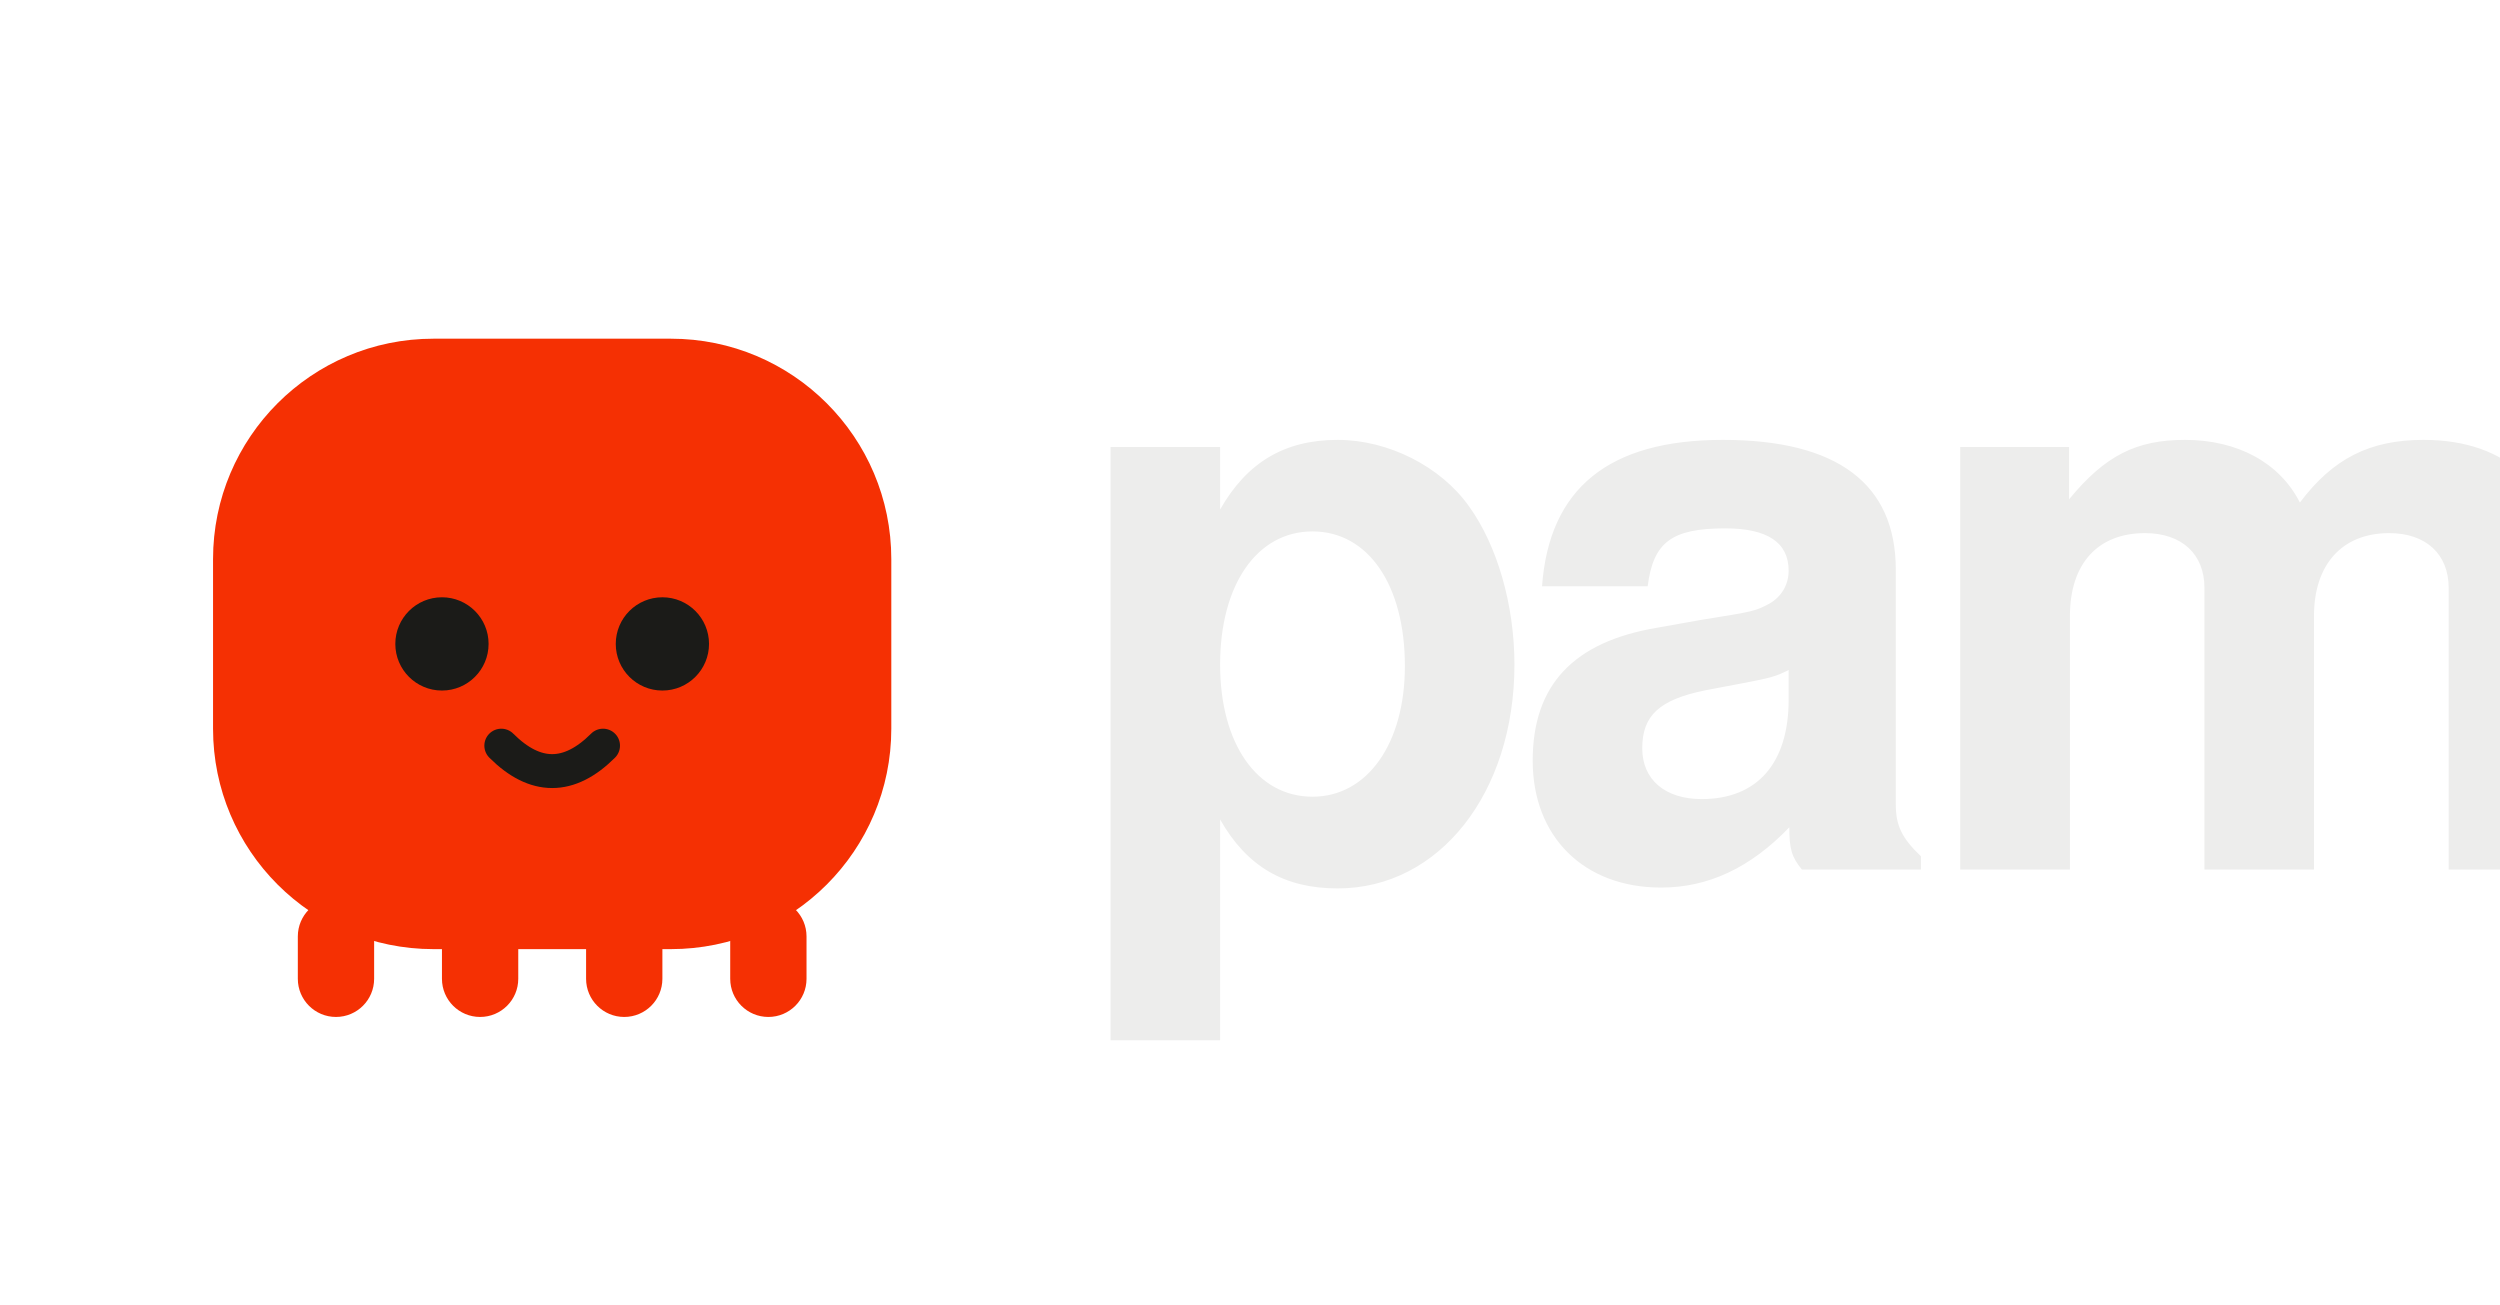
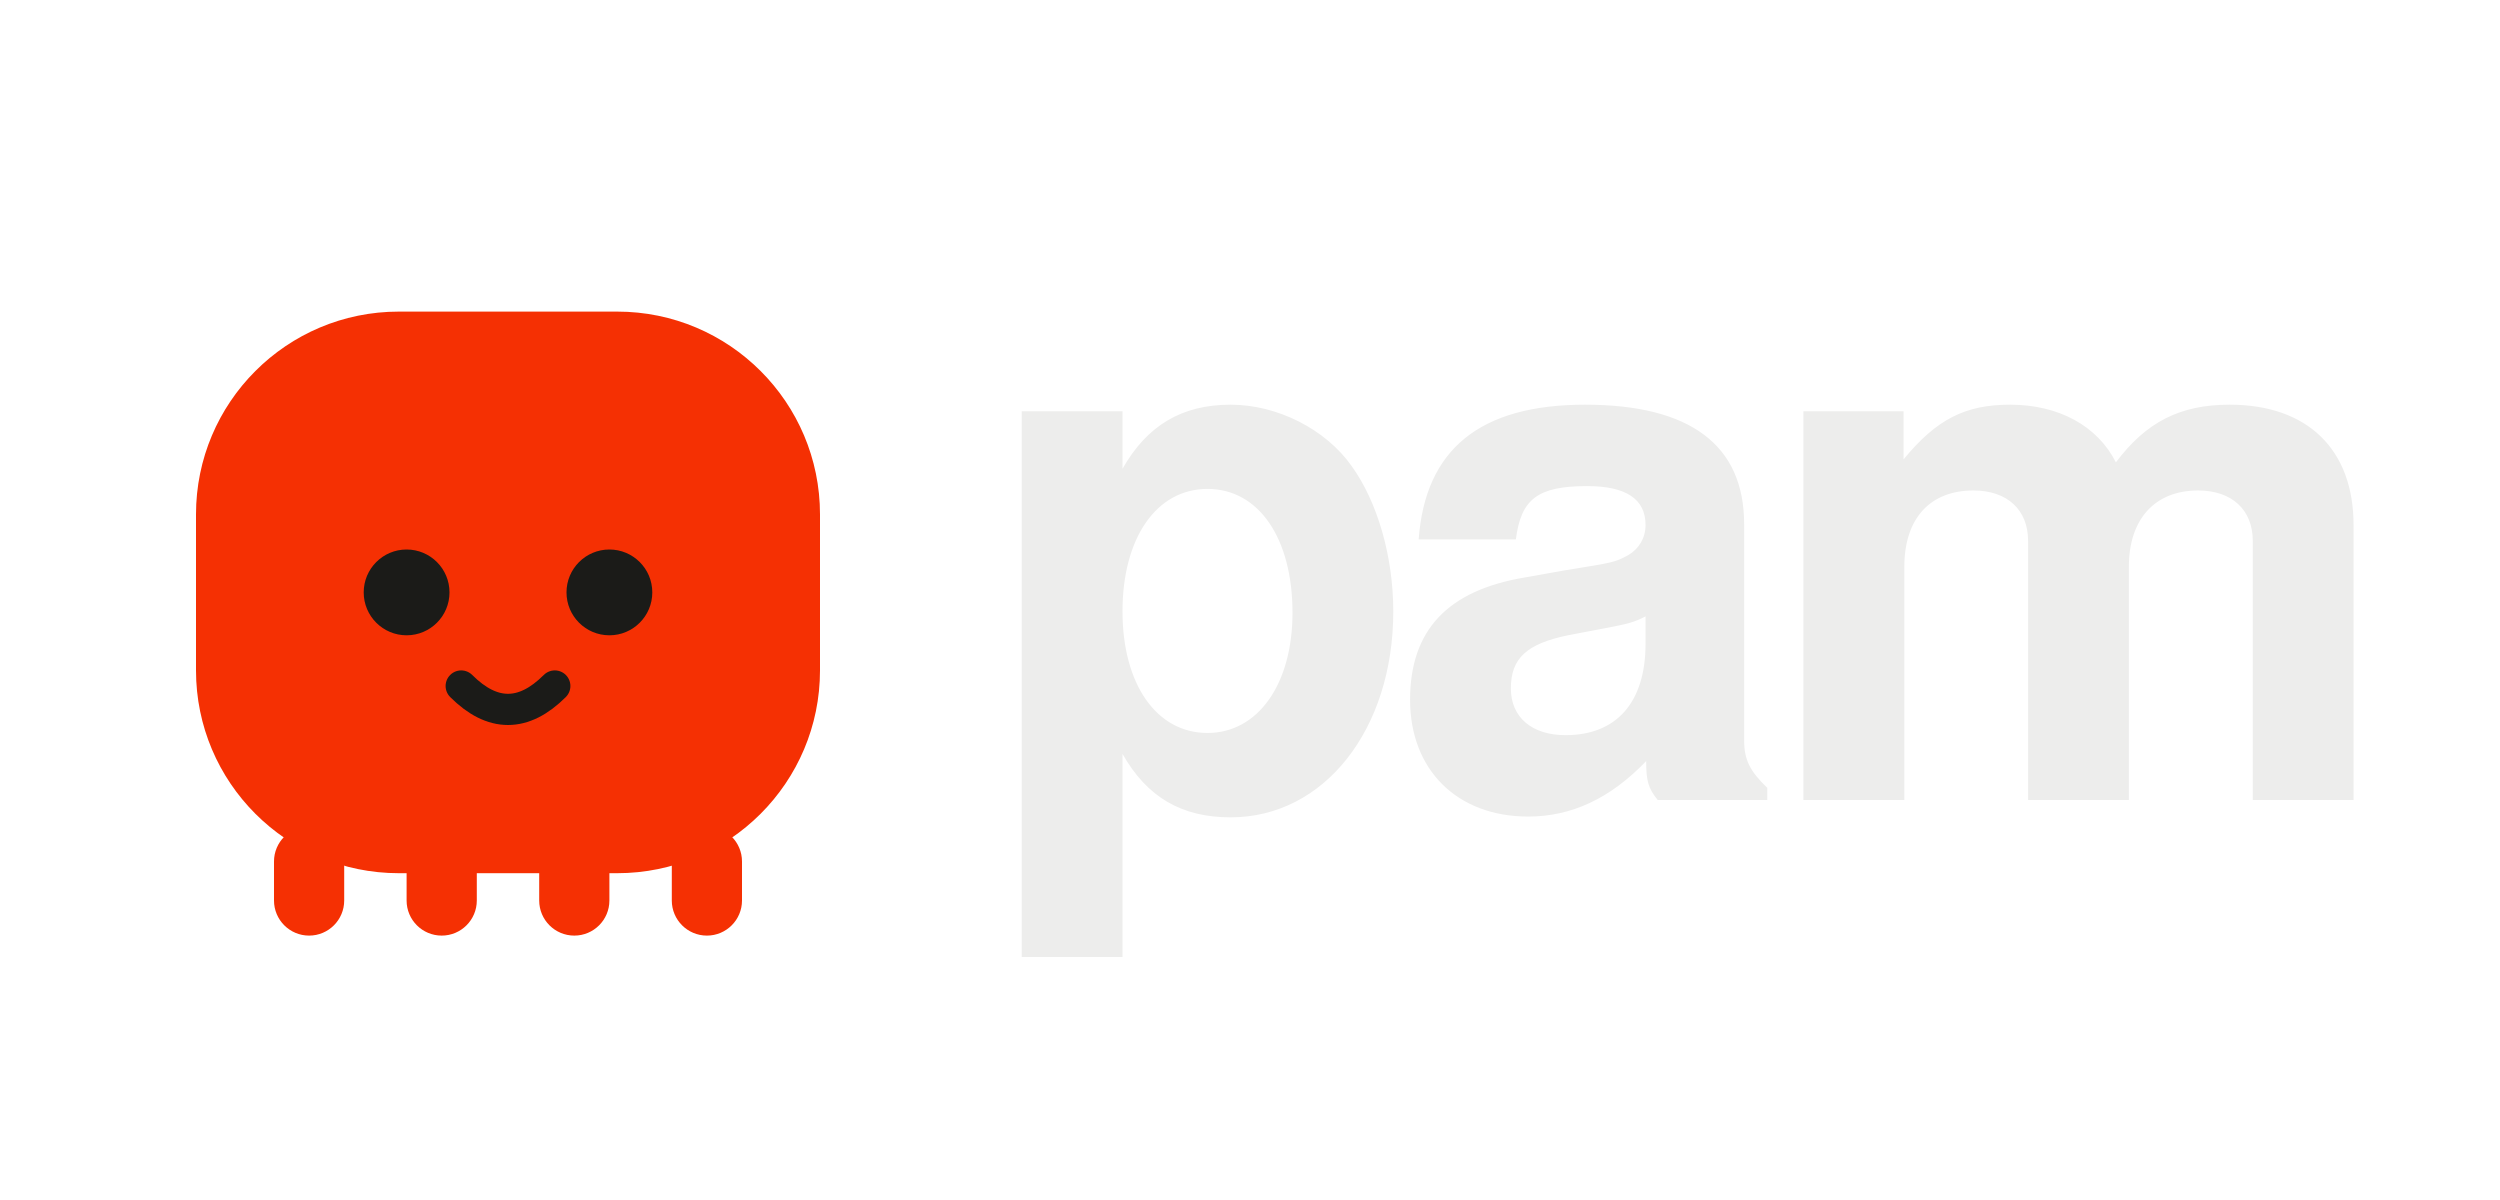
- <svg xmlns="http://www.w3.org/2000/svg" viewBox="0 0 230 120">
+ <svg xmlns="http://www.w3.org/2000/svg" viewBox="0 0 250 120">
  <g transform="translate(4 14) scale(.78)">
    <rect x="30" y="88" width="9" height="14" rx="4.5" fill="#f53003" />
    <rect x="47" y="88" width="9" height="14" rx="4.5" fill="#f53003" />
    <rect x="64" y="88" width="9" height="14" rx="4.5" fill="#f53003" />
    <rect x="81" y="88" width="9" height="14" rx="4.5" fill="#f53003" />
    <rect x="20" y="22" width="80" height="72" rx="26" fill="#f53003" />
    <circle cx="47" cy="58" r="5.5" fill="#1b1b18" />
    <circle cx="73" cy="58" r="5.5" fill="#1b1b18" />
    <path d="M54 70q6 6 12 0" stroke="#1b1b18" stroke-width="4" stroke-linecap="round" fill="none" />
  </g>
  <text x="98" y="80" font-family="Instrument Sans, -apple-system, Segoe UI, Helvetica, Arial, sans-serif" font-weight="700" font-size="72" letter-spacing="-3" fill="#ededec">pam</text>
</svg>
